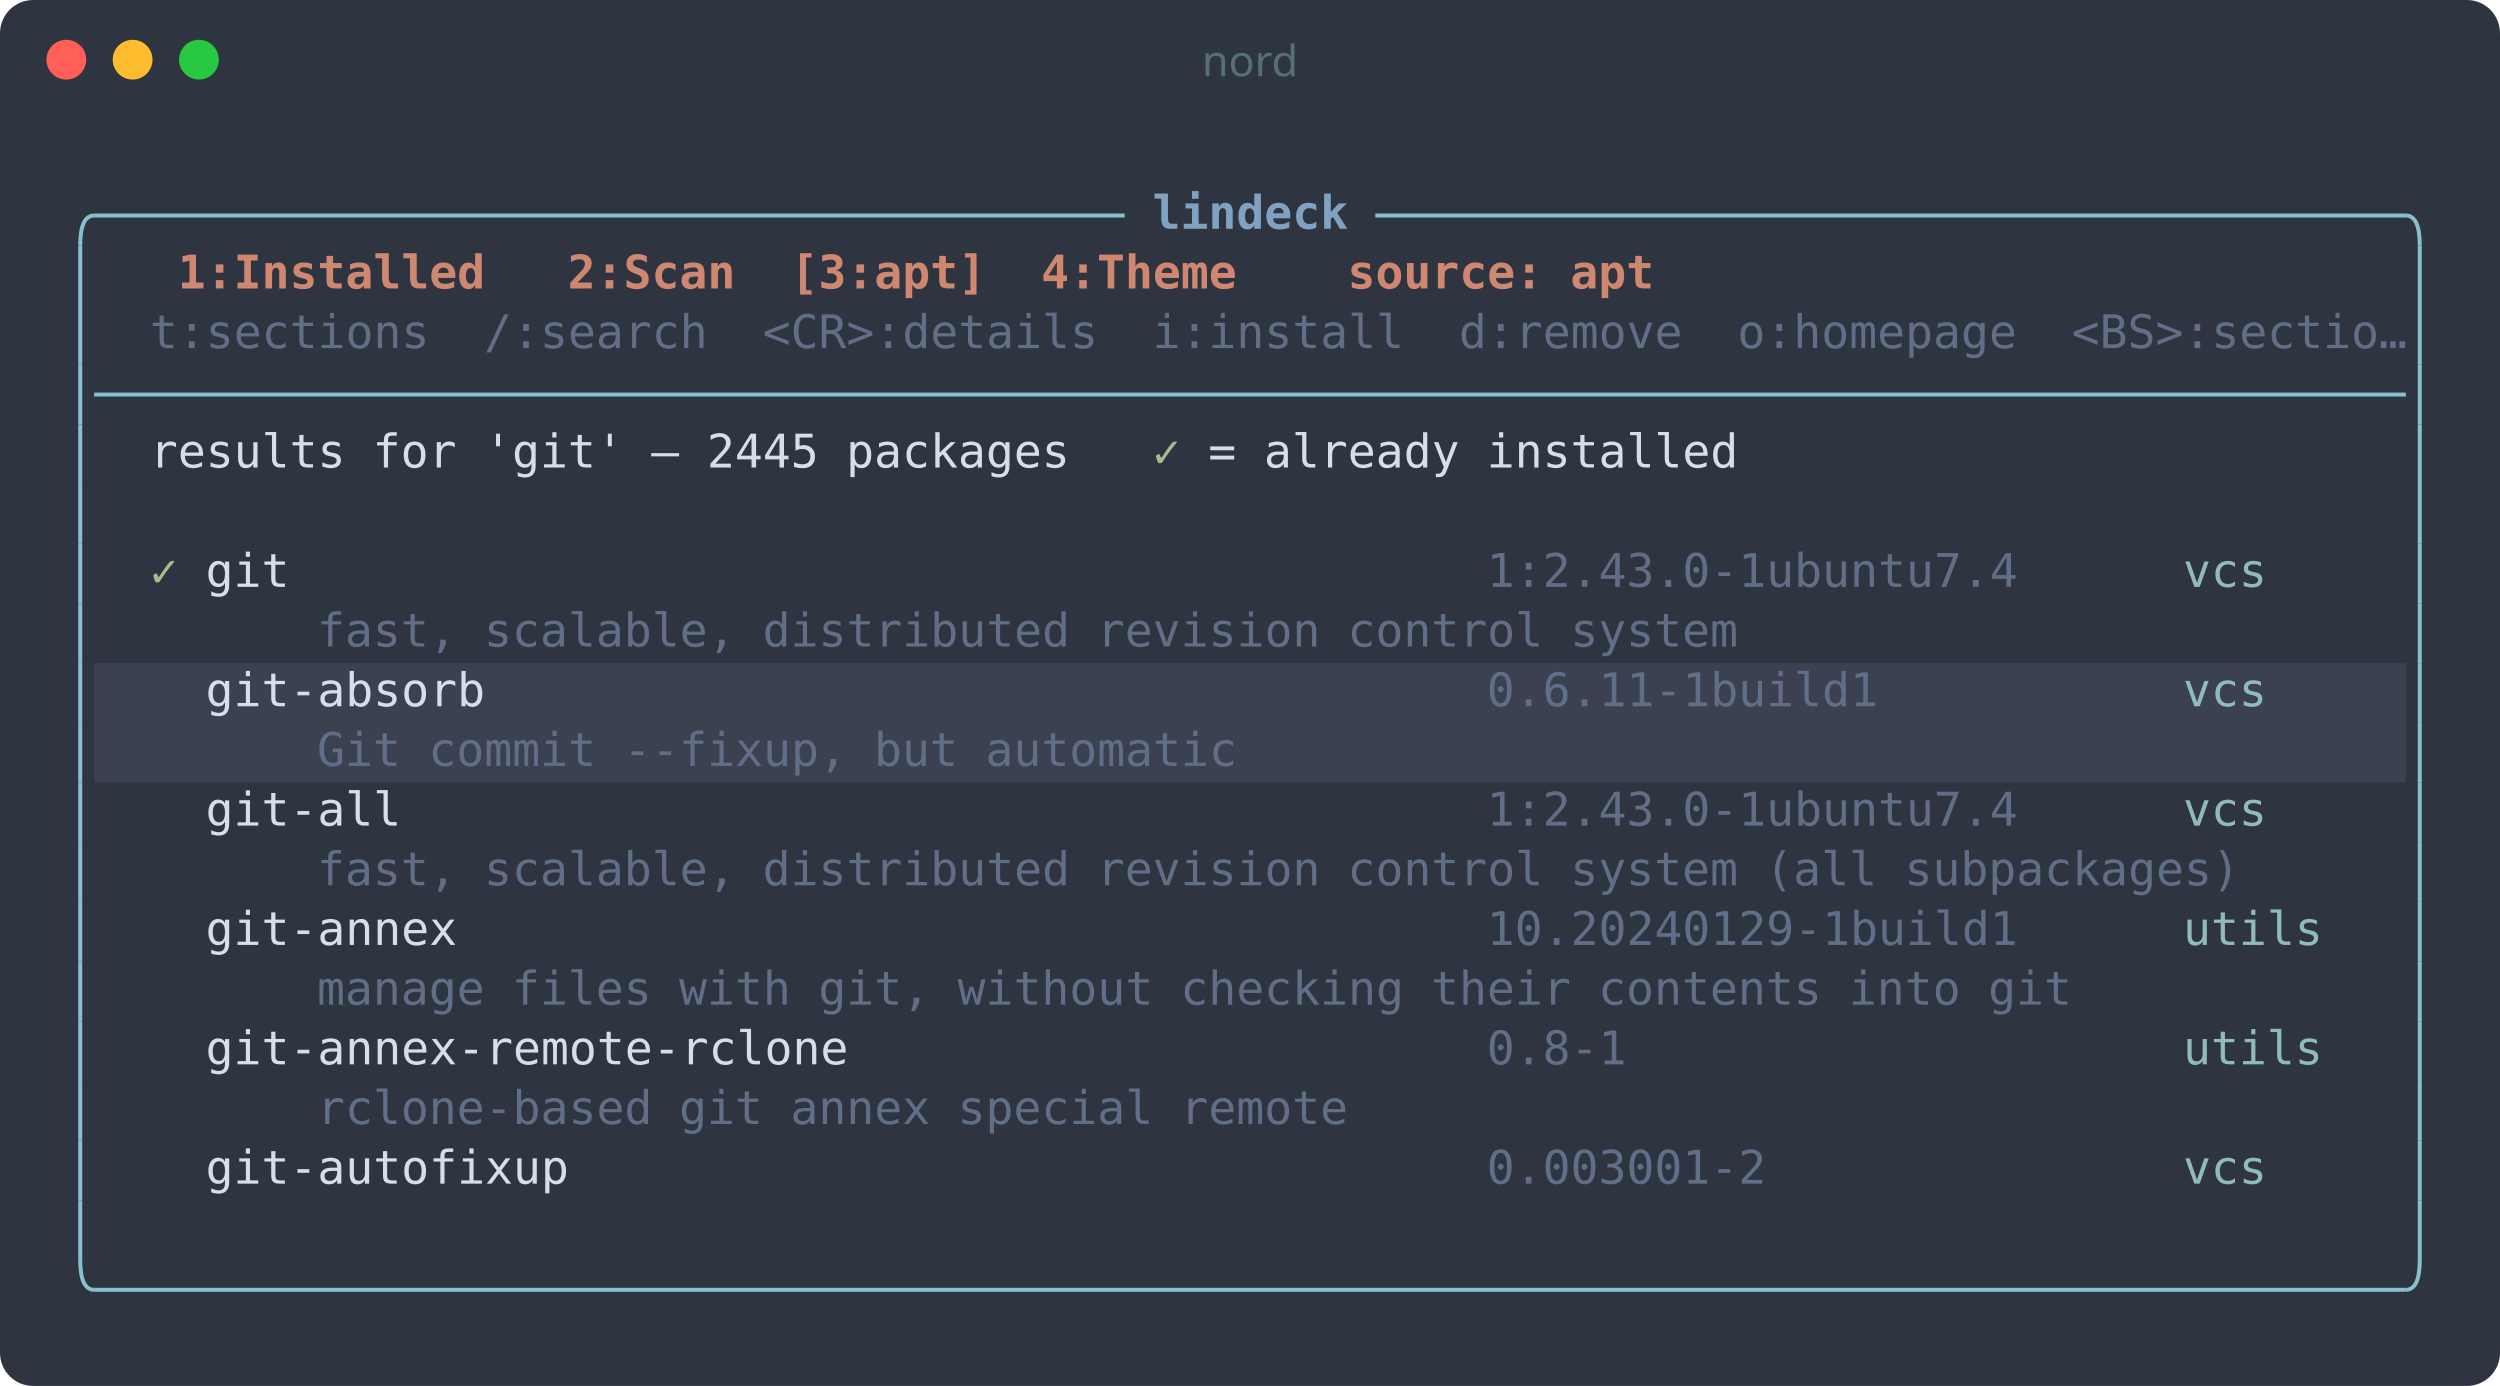
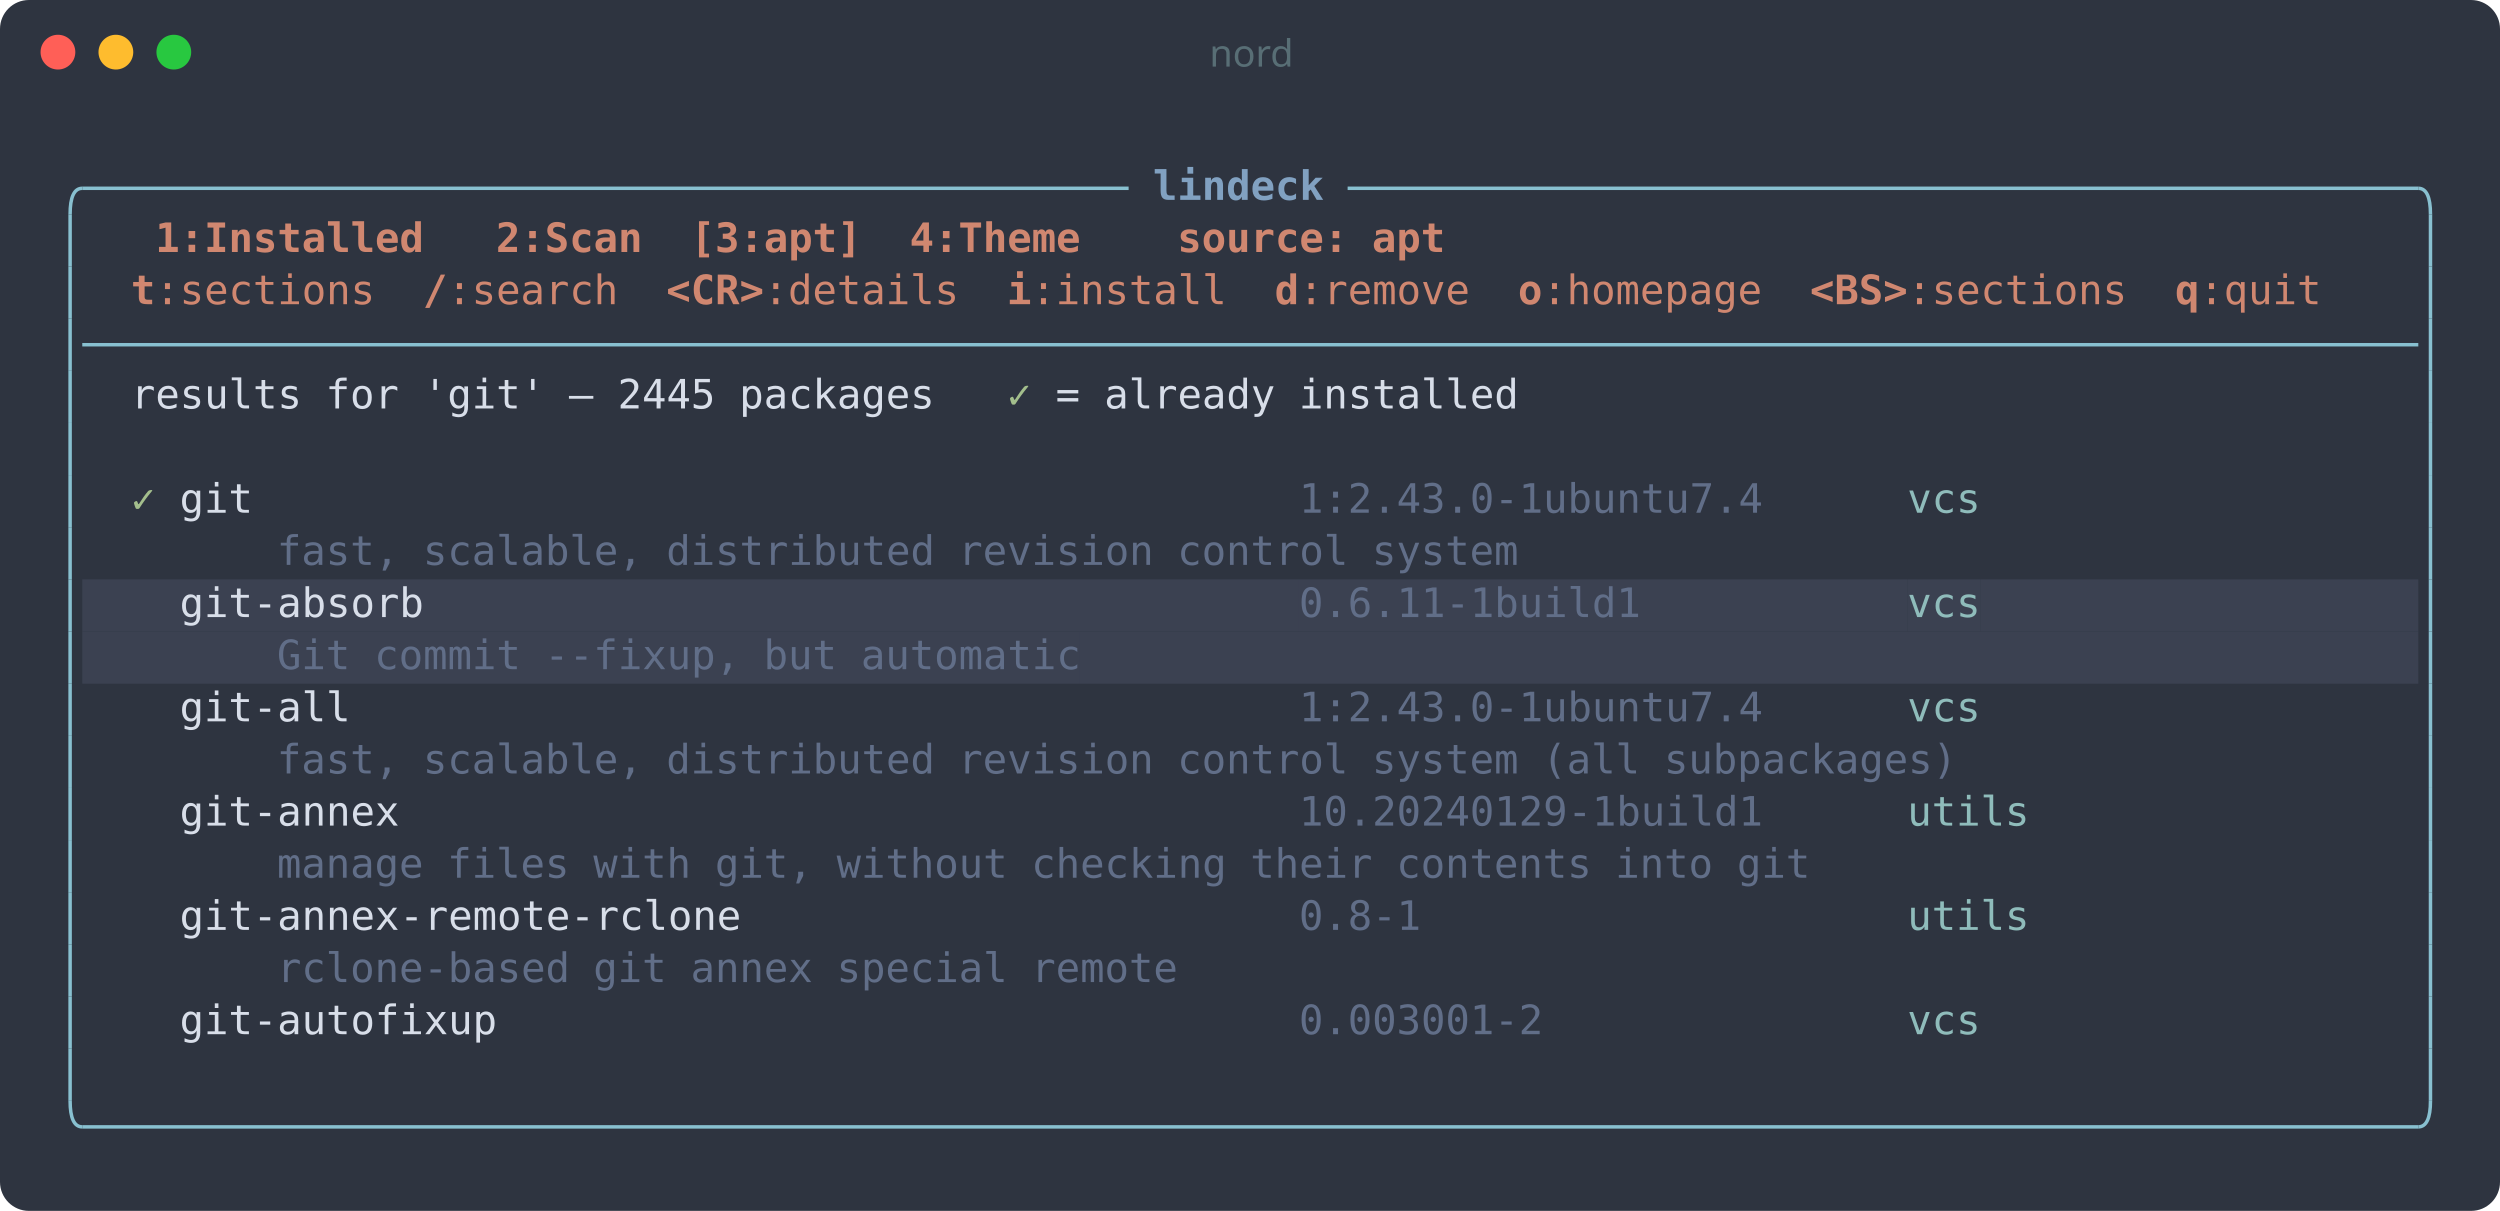
- <svg xmlns="http://www.w3.org/2000/svg" width="754" height="418" viewBox="0 0 754 418">
+ <svg xmlns="http://www.w3.org/2000/svg" width="863" height="418" viewBox="0 0 863 418">
  <rect width="100%" height="100%" rx="10" fill="#2e3440" />
  <circle cx="20" cy="18" r="6" fill="#ff5f57" />
  <circle cx="40" cy="18" r="6" fill="#febc2e" />
  <circle cx="60" cy="18" r="6" fill="#28c840" />
-   <text x="377" y="23" fill="#586e75" font-family="ui-sans-serif,system-ui,sans-serif" font-size="13" text-anchor="middle">nord</text>
+   <text x="432" y="23" fill="#586e75" font-family="ui-sans-serif,system-ui,sans-serif" font-size="13" text-anchor="middle">nord</text>
  <g font-family="ui-monospace,SFMono-Regular,Menlo,Consolas,'DejaVu Sans Mono',monospace" font-size="14" xml:space="preserve">
    <path d="M28.4,65.0 Q24.2,65.0 24.2,74.0" stroke="#88c0d0" stroke-width="1.2" fill="none" />
-     <line x1="28.4" y1="65.0" x2="339.2" y2="65.0" stroke="#88c0d0" stroke-width="1.2" fill="none" />
-     <text x="347.6" y="69.0" fill="#81a1c1" font-weight="bold" textLength="58.8" lengthAdjust="spacingAndGlyphs">lindeck</text>
-     <line x1="414.8" y1="65.0" x2="725.6" y2="65.0" stroke="#88c0d0" stroke-width="1.2" fill="none" />
-     <path d="M725.6,65.0 Q729.8,65.0 729.8,74.0" stroke="#88c0d0" stroke-width="1.2" fill="none" />
+     <line x1="28.4" y1="65.0" x2="389.6" y2="65.0" stroke="#88c0d0" stroke-width="1.2" fill="none" />
+     <text x="398.0" y="69.0" fill="#81a1c1" font-weight="bold" textLength="58.8" lengthAdjust="spacingAndGlyphs">lindeck</text>
+     <line x1="465.2" y1="65.0" x2="834.8" y2="65.0" stroke="#88c0d0" stroke-width="1.2" fill="none" />
+     <path d="M834.8,65.0 Q839.0,65.0 839.0,74.0" stroke="#88c0d0" stroke-width="1.2" fill="none" />
    <line x1="24.2" y1="74.0" x2="24.2" y2="92.0" stroke="#88c0d0" stroke-width="1.2" fill="none" />
    <text x="53.6" y="87.0" fill="#d08770" font-weight="bold" textLength="92.4" lengthAdjust="spacingAndGlyphs">1:Installed</text>
    <text x="171.2" y="87.0" fill="#d08770" font-weight="bold" textLength="50.4" lengthAdjust="spacingAndGlyphs">2:Scan</text>
    <text x="238.4" y="87.0" fill="#d08770" font-weight="bold" textLength="58.8" lengthAdjust="spacingAndGlyphs">[3:apt]</text>
    <text x="314.0" y="87.0" fill="#d08770" font-weight="bold" textLength="58.8" lengthAdjust="spacingAndGlyphs">4:Theme</text>
    <text x="406.4" y="87.0" fill="#d08770" font-weight="bold" textLength="58.8" lengthAdjust="spacingAndGlyphs">source:</text>
    <text x="473.6" y="87.0" fill="#d08770" font-weight="bold" textLength="25.2" lengthAdjust="spacingAndGlyphs">apt</text>
-     <line x1="729.8" y1="74.0" x2="729.8" y2="92.0" stroke="#88c0d0" stroke-width="1.2" fill="none" />
+     <line x1="839.0" y1="74.0" x2="839.0" y2="92.0" stroke="#88c0d0" stroke-width="1.2" fill="none" />
    <line x1="24.2" y1="92.0" x2="24.2" y2="110.0" stroke="#88c0d0" stroke-width="1.2" fill="none" />
-     <text x="45.2" y="105.0" fill="#616e88" textLength="84.0" lengthAdjust="spacingAndGlyphs">t:sections</text>
-     <text x="146.0" y="105.0" fill="#616e88" textLength="67.2" lengthAdjust="spacingAndGlyphs">/:search</text>
-     <text x="230.0" y="105.0" fill="#616e88" textLength="100.8" lengthAdjust="spacingAndGlyphs">&lt;CR&gt;:details</text>
-     <text x="347.6" y="105.0" fill="#616e88" textLength="75.6" lengthAdjust="spacingAndGlyphs">i:install</text>
-     <text x="440.0" y="105.0" fill="#616e88" textLength="67.2" lengthAdjust="spacingAndGlyphs">d:remove</text>
-     <text x="524.0" y="105.0" fill="#616e88" textLength="84.0" lengthAdjust="spacingAndGlyphs">o:homepage</text>
-     <text x="624.8" y="105.0" fill="#616e88" textLength="100.8" lengthAdjust="spacingAndGlyphs">&lt;BS&gt;:sectio…</text>
-     <line x1="729.8" y1="92.0" x2="729.8" y2="110.0" stroke="#88c0d0" stroke-width="1.2" fill="none" />
+     <text x="45.2" y="105.0" fill="#d08770" font-weight="bold" textLength="8.4" lengthAdjust="spacingAndGlyphs">t</text>
+     <text x="53.6" y="105.0" fill="#d08770" textLength="75.6" lengthAdjust="spacingAndGlyphs">:sections</text>
+     <text x="146.0" y="105.0" fill="#d08770" font-weight="bold" textLength="8.4" lengthAdjust="spacingAndGlyphs">/</text>
+     <text x="154.4" y="105.0" fill="#d08770" textLength="58.8" lengthAdjust="spacingAndGlyphs">:search</text>
+     <text x="230.0" y="105.0" fill="#d08770" font-weight="bold" textLength="33.6" lengthAdjust="spacingAndGlyphs">&lt;CR&gt;</text>
+     <text x="263.6" y="105.0" fill="#d08770" textLength="67.2" lengthAdjust="spacingAndGlyphs">:details</text>
+     <text x="347.6" y="105.0" fill="#d08770" font-weight="bold" textLength="8.4" lengthAdjust="spacingAndGlyphs">i</text>
+     <text x="356.0" y="105.0" fill="#d08770" textLength="67.2" lengthAdjust="spacingAndGlyphs">:install</text>
+     <text x="440.0" y="105.0" fill="#d08770" font-weight="bold" textLength="8.4" lengthAdjust="spacingAndGlyphs">d</text>
+     <text x="448.4" y="105.0" fill="#d08770" textLength="58.8" lengthAdjust="spacingAndGlyphs">:remove</text>
+     <text x="524.0" y="105.0" fill="#d08770" font-weight="bold" textLength="8.4" lengthAdjust="spacingAndGlyphs">o</text>
+     <text x="532.4" y="105.0" fill="#d08770" textLength="75.6" lengthAdjust="spacingAndGlyphs">:homepage</text>
+     <text x="624.8" y="105.0" fill="#d08770" font-weight="bold" textLength="33.6" lengthAdjust="spacingAndGlyphs">&lt;BS&gt;</text>
+     <text x="658.4" y="105.0" fill="#d08770" textLength="75.6" lengthAdjust="spacingAndGlyphs">:sections</text>
+     <text x="750.8" y="105.0" fill="#d08770" font-weight="bold" textLength="8.4" lengthAdjust="spacingAndGlyphs">q</text>
+     <text x="759.2" y="105.0" fill="#d08770" textLength="42.0" lengthAdjust="spacingAndGlyphs">:quit</text>
+     <line x1="839.0" y1="92.0" x2="839.0" y2="110.0" stroke="#88c0d0" stroke-width="1.2" fill="none" />
    <line x1="24.2" y1="110.0" x2="24.2" y2="128.0" stroke="#88c0d0" stroke-width="1.2" fill="none" />
-     <line x1="28.4" y1="119.0" x2="725.6" y2="119.0" stroke="#88c0d0" stroke-width="1.2" fill="none" />
-     <line x1="729.8" y1="110.0" x2="729.8" y2="128.0" stroke="#88c0d0" stroke-width="1.2" fill="none" />
+     <line x1="28.4" y1="119.0" x2="834.8" y2="119.0" stroke="#88c0d0" stroke-width="1.2" fill="none" />
+     <line x1="839.0" y1="110.0" x2="839.0" y2="128.0" stroke="#88c0d0" stroke-width="1.2" fill="none" />
    <line x1="24.2" y1="128.0" x2="24.2" y2="146.0" stroke="#88c0d0" stroke-width="1.2" fill="none" />
    <text x="45.2" y="141.0" fill="#d8dee9" textLength="58.8" lengthAdjust="spacingAndGlyphs">results</text>
    <text x="112.4" y="141.0" fill="#d8dee9" textLength="25.2" lengthAdjust="spacingAndGlyphs">for</text>
    <text x="146.0" y="141.0" fill="#d8dee9" textLength="42.0" lengthAdjust="spacingAndGlyphs">'git'</text>
    <text x="196.4" y="141.0" fill="#d8dee9" textLength="8.4" lengthAdjust="spacingAndGlyphs">—</text>
    <text x="213.2" y="141.0" fill="#d8dee9" textLength="33.6" lengthAdjust="spacingAndGlyphs">2445</text>
    <text x="255.2" y="141.0" fill="#d8dee9" textLength="67.2" lengthAdjust="spacingAndGlyphs">packages</text>
    <text x="347.6" y="141.0" fill="#a3be8c" textLength="8.4" lengthAdjust="spacingAndGlyphs">✓</text>
    <text x="364.4" y="141.0" fill="#d8dee9" textLength="8.4" lengthAdjust="spacingAndGlyphs">=</text>
    <text x="381.2" y="141.0" fill="#d8dee9" textLength="58.8" lengthAdjust="spacingAndGlyphs">already</text>
    <text x="448.4" y="141.0" fill="#d8dee9" textLength="75.6" lengthAdjust="spacingAndGlyphs">installed</text>
-     <line x1="729.8" y1="128.0" x2="729.8" y2="146.0" stroke="#88c0d0" stroke-width="1.2" fill="none" />
+     <line x1="839.0" y1="128.0" x2="839.0" y2="146.0" stroke="#88c0d0" stroke-width="1.2" fill="none" />
    <line x1="24.2" y1="146.0" x2="24.2" y2="164.0" stroke="#88c0d0" stroke-width="1.2" fill="none" />
-     <line x1="729.8" y1="146.0" x2="729.8" y2="164.0" stroke="#88c0d0" stroke-width="1.2" fill="none" />
+     <line x1="839.0" y1="146.0" x2="839.0" y2="164.0" stroke="#88c0d0" stroke-width="1.2" fill="none" />
    <line x1="24.2" y1="164.0" x2="24.2" y2="182.0" stroke="#88c0d0" stroke-width="1.2" fill="none" />
    <text x="45.2" y="177.0" fill="#a3be8c" textLength="8.4" lengthAdjust="spacingAndGlyphs">✓</text>
    <text x="62.0" y="177.0" fill="#d8dee9" textLength="25.2" lengthAdjust="spacingAndGlyphs">git</text>
    <text x="448.4" y="177.0" fill="#616e88" textLength="159.6" lengthAdjust="spacingAndGlyphs">1:2.43.0-1ubuntu7.4</text>
    <text x="658.4" y="177.0" fill="#8fbcbb" textLength="25.2" lengthAdjust="spacingAndGlyphs">vcs</text>
-     <line x1="729.8" y1="164.0" x2="729.8" y2="182.0" stroke="#88c0d0" stroke-width="1.2" fill="none" />
+     <line x1="839.0" y1="164.0" x2="839.0" y2="182.0" stroke="#88c0d0" stroke-width="1.2" fill="none" />
    <line x1="24.2" y1="182.0" x2="24.2" y2="200.0" stroke="#88c0d0" stroke-width="1.2" fill="none" />
    <text x="95.6" y="195.0" fill="#616e88" textLength="42.0" lengthAdjust="spacingAndGlyphs">fast,</text>
    <text x="146.0" y="195.0" fill="#616e88" textLength="75.6" lengthAdjust="spacingAndGlyphs">scalable,</text>
    <text x="230.0" y="195.0" fill="#616e88" textLength="92.4" lengthAdjust="spacingAndGlyphs">distributed</text>
    <text x="330.8" y="195.0" fill="#616e88" textLength="67.2" lengthAdjust="spacingAndGlyphs">revision</text>
    <text x="406.4" y="195.0" fill="#616e88" textLength="58.8" lengthAdjust="spacingAndGlyphs">control</text>
    <text x="473.6" y="195.0" fill="#616e88" textLength="50.4" lengthAdjust="spacingAndGlyphs">system</text>
-     <line x1="729.8" y1="182.0" x2="729.8" y2="200.0" stroke="#88c0d0" stroke-width="1.2" fill="none" />
+     <line x1="839.0" y1="182.0" x2="839.0" y2="200.0" stroke="#88c0d0" stroke-width="1.2" fill="none" />
    <line x1="24.2" y1="200.0" x2="24.2" y2="218.0" stroke="#88c0d0" stroke-width="1.2" fill="none" />
    <rect x="28.4" y="200.0" width="420.0" height="18" fill="#3b4151" />
    <text x="62.0" y="213.0" fill="#d8dee9" textLength="84.0" lengthAdjust="spacingAndGlyphs">git-absorb</text>
    <rect x="448.4" y="200.0" width="210.0" height="18" fill="#3b4151" />
    <text x="448.4" y="213.0" fill="#616e88" textLength="117.6" lengthAdjust="spacingAndGlyphs">0.6.11-1build1</text>
    <rect x="658.4" y="200.0" width="25.2" height="18" fill="#3b4151" />
    <text x="658.4" y="213.0" fill="#8fbcbb" textLength="25.2" lengthAdjust="spacingAndGlyphs">vcs</text>
-     <rect x="683.6" y="200.0" width="42.0" height="18" fill="#3b4151" />
-     <line x1="729.8" y1="200.0" x2="729.8" y2="218.0" stroke="#88c0d0" stroke-width="1.2" fill="none" />
+     <rect x="683.6" y="200.0" width="151.2" height="18" fill="#3b4151" />
+     <line x1="839.0" y1="200.0" x2="839.0" y2="218.0" stroke="#88c0d0" stroke-width="1.2" fill="none" />
    <line x1="24.2" y1="218.0" x2="24.2" y2="236.0" stroke="#88c0d0" stroke-width="1.2" fill="none" />
    <rect x="28.4" y="218.0" width="344.4" height="18" fill="#3b4151" />
    <text x="95.6" y="231.0" fill="#616e88" textLength="25.2" lengthAdjust="spacingAndGlyphs">Git</text>
    <text x="129.2" y="231.0" fill="#616e88" textLength="50.4" lengthAdjust="spacingAndGlyphs">commit</text>
    <text x="188.0" y="231.0" fill="#616e88" textLength="67.2" lengthAdjust="spacingAndGlyphs">--fixup,</text>
    <text x="263.6" y="231.0" fill="#616e88" textLength="25.2" lengthAdjust="spacingAndGlyphs">but</text>
    <text x="297.2" y="231.0" fill="#616e88" textLength="75.6" lengthAdjust="spacingAndGlyphs">automatic</text>
-     <rect x="372.8" y="218.0" width="352.8" height="18" fill="#3b4151" />
-     <line x1="729.8" y1="218.0" x2="729.8" y2="236.0" stroke="#88c0d0" stroke-width="1.2" fill="none" />
+     <rect x="372.8" y="218.0" width="462.0" height="18" fill="#3b4151" />
+     <line x1="839.0" y1="218.0" x2="839.0" y2="236.0" stroke="#88c0d0" stroke-width="1.2" fill="none" />
    <line x1="24.2" y1="236.0" x2="24.2" y2="254.0" stroke="#88c0d0" stroke-width="1.2" fill="none" />
    <text x="62.0" y="249.0" fill="#d8dee9" textLength="58.8" lengthAdjust="spacingAndGlyphs">git-all</text>
    <text x="448.4" y="249.0" fill="#616e88" textLength="159.6" lengthAdjust="spacingAndGlyphs">1:2.43.0-1ubuntu7.4</text>
    <text x="658.4" y="249.0" fill="#8fbcbb" textLength="25.2" lengthAdjust="spacingAndGlyphs">vcs</text>
-     <line x1="729.8" y1="236.0" x2="729.8" y2="254.0" stroke="#88c0d0" stroke-width="1.2" fill="none" />
+     <line x1="839.0" y1="236.0" x2="839.0" y2="254.0" stroke="#88c0d0" stroke-width="1.2" fill="none" />
    <line x1="24.2" y1="254.0" x2="24.2" y2="272.0" stroke="#88c0d0" stroke-width="1.2" fill="none" />
    <text x="95.6" y="267.0" fill="#616e88" textLength="42.0" lengthAdjust="spacingAndGlyphs">fast,</text>
    <text x="146.0" y="267.0" fill="#616e88" textLength="75.6" lengthAdjust="spacingAndGlyphs">scalable,</text>
    <text x="230.0" y="267.0" fill="#616e88" textLength="92.4" lengthAdjust="spacingAndGlyphs">distributed</text>
    <text x="330.8" y="267.0" fill="#616e88" textLength="67.2" lengthAdjust="spacingAndGlyphs">revision</text>
    <text x="406.4" y="267.0" fill="#616e88" textLength="58.8" lengthAdjust="spacingAndGlyphs">control</text>
    <text x="473.6" y="267.0" fill="#616e88" textLength="50.4" lengthAdjust="spacingAndGlyphs">system</text>
    <text x="532.4" y="267.0" fill="#616e88" textLength="33.6" lengthAdjust="spacingAndGlyphs">(all</text>
    <text x="574.4" y="267.0" fill="#616e88" textLength="100.8" lengthAdjust="spacingAndGlyphs">subpackages)</text>
-     <line x1="729.8" y1="254.0" x2="729.8" y2="272.0" stroke="#88c0d0" stroke-width="1.2" fill="none" />
+     <line x1="839.0" y1="254.0" x2="839.0" y2="272.0" stroke="#88c0d0" stroke-width="1.2" fill="none" />
    <line x1="24.2" y1="272.0" x2="24.2" y2="290.0" stroke="#88c0d0" stroke-width="1.2" fill="none" />
    <text x="62.0" y="285.0" fill="#d8dee9" textLength="75.6" lengthAdjust="spacingAndGlyphs">git-annex</text>
    <text x="448.4" y="285.0" fill="#616e88" textLength="159.6" lengthAdjust="spacingAndGlyphs">10.20240129-1build1</text>
    <text x="658.4" y="285.0" fill="#8fbcbb" textLength="42.0" lengthAdjust="spacingAndGlyphs">utils</text>
-     <line x1="729.8" y1="272.0" x2="729.8" y2="290.0" stroke="#88c0d0" stroke-width="1.2" fill="none" />
+     <line x1="839.0" y1="272.0" x2="839.0" y2="290.0" stroke="#88c0d0" stroke-width="1.2" fill="none" />
    <line x1="24.2" y1="290.0" x2="24.2" y2="308.0" stroke="#88c0d0" stroke-width="1.2" fill="none" />
    <text x="95.6" y="303.0" fill="#616e88" textLength="50.4" lengthAdjust="spacingAndGlyphs">manage</text>
    <text x="154.4" y="303.0" fill="#616e88" textLength="42.0" lengthAdjust="spacingAndGlyphs">files</text>
    <text x="204.8" y="303.0" fill="#616e88" textLength="33.6" lengthAdjust="spacingAndGlyphs">with</text>
    <text x="246.8" y="303.0" fill="#616e88" textLength="33.6" lengthAdjust="spacingAndGlyphs">git,</text>
    <text x="288.8" y="303.0" fill="#616e88" textLength="58.8" lengthAdjust="spacingAndGlyphs">without</text>
    <text x="356.0" y="303.0" fill="#616e88" textLength="67.2" lengthAdjust="spacingAndGlyphs">checking</text>
    <text x="431.6" y="303.0" fill="#616e88" textLength="42.0" lengthAdjust="spacingAndGlyphs">their</text>
    <text x="482.0" y="303.0" fill="#616e88" textLength="67.2" lengthAdjust="spacingAndGlyphs">contents</text>
    <text x="557.6" y="303.0" fill="#616e88" textLength="33.6" lengthAdjust="spacingAndGlyphs">into</text>
    <text x="599.6" y="303.0" fill="#616e88" textLength="25.2" lengthAdjust="spacingAndGlyphs">git</text>
-     <line x1="729.8" y1="290.0" x2="729.8" y2="308.0" stroke="#88c0d0" stroke-width="1.2" fill="none" />
+     <line x1="839.0" y1="290.0" x2="839.0" y2="308.0" stroke="#88c0d0" stroke-width="1.2" fill="none" />
    <line x1="24.2" y1="308.0" x2="24.2" y2="326.0" stroke="#88c0d0" stroke-width="1.2" fill="none" />
    <text x="62.0" y="321.0" fill="#d8dee9" textLength="193.2" lengthAdjust="spacingAndGlyphs">git-annex-remote-rclone</text>
    <text x="448.4" y="321.0" fill="#616e88" textLength="42.0" lengthAdjust="spacingAndGlyphs">0.8-1</text>
    <text x="658.4" y="321.0" fill="#8fbcbb" textLength="42.0" lengthAdjust="spacingAndGlyphs">utils</text>
-     <line x1="729.8" y1="308.0" x2="729.8" y2="326.0" stroke="#88c0d0" stroke-width="1.2" fill="none" />
+     <line x1="839.0" y1="308.0" x2="839.0" y2="326.0" stroke="#88c0d0" stroke-width="1.2" fill="none" />
    <line x1="24.2" y1="326.0" x2="24.2" y2="344.0" stroke="#88c0d0" stroke-width="1.2" fill="none" />
    <text x="95.6" y="339.0" fill="#616e88" textLength="100.8" lengthAdjust="spacingAndGlyphs">rclone-based</text>
    <text x="204.8" y="339.0" fill="#616e88" textLength="25.2" lengthAdjust="spacingAndGlyphs">git</text>
    <text x="238.4" y="339.0" fill="#616e88" textLength="42.0" lengthAdjust="spacingAndGlyphs">annex</text>
    <text x="288.8" y="339.0" fill="#616e88" textLength="58.8" lengthAdjust="spacingAndGlyphs">special</text>
    <text x="356.0" y="339.0" fill="#616e88" textLength="50.4" lengthAdjust="spacingAndGlyphs">remote</text>
-     <line x1="729.8" y1="326.0" x2="729.8" y2="344.0" stroke="#88c0d0" stroke-width="1.2" fill="none" />
+     <line x1="839.0" y1="326.0" x2="839.0" y2="344.0" stroke="#88c0d0" stroke-width="1.2" fill="none" />
    <line x1="24.2" y1="344.0" x2="24.2" y2="362.0" stroke="#88c0d0" stroke-width="1.2" fill="none" />
    <text x="62.0" y="357.0" fill="#d8dee9" textLength="109.2" lengthAdjust="spacingAndGlyphs">git-autofixup</text>
    <text x="448.4" y="357.0" fill="#616e88" textLength="84.0" lengthAdjust="spacingAndGlyphs">0.003001-2</text>
    <text x="658.4" y="357.0" fill="#8fbcbb" textLength="25.2" lengthAdjust="spacingAndGlyphs">vcs</text>
-     <line x1="729.8" y1="344.0" x2="729.8" y2="362.0" stroke="#88c0d0" stroke-width="1.2" fill="none" />
+     <line x1="839.0" y1="344.0" x2="839.0" y2="362.0" stroke="#88c0d0" stroke-width="1.2" fill="none" />
    <line x1="24.2" y1="362.0" x2="24.2" y2="380.0" stroke="#88c0d0" stroke-width="1.2" fill="none" />
-     <line x1="729.8" y1="362.0" x2="729.8" y2="380.0" stroke="#88c0d0" stroke-width="1.2" fill="none" />
+     <line x1="839.0" y1="362.0" x2="839.0" y2="380.0" stroke="#88c0d0" stroke-width="1.2" fill="none" />
    <path d="M24.2,380.0 Q24.2,389.0 28.4,389.0" stroke="#88c0d0" stroke-width="1.2" fill="none" />
-     <line x1="28.4" y1="389.0" x2="725.6" y2="389.0" stroke="#88c0d0" stroke-width="1.2" fill="none" />
-     <path d="M729.8,380.0 Q729.8,389.0 725.6,389.0" stroke="#88c0d0" stroke-width="1.2" fill="none" />
+     <line x1="28.4" y1="389.0" x2="834.8" y2="389.0" stroke="#88c0d0" stroke-width="1.2" fill="none" />
+     <path d="M839.0,380.0 Q839.0,389.0 834.8,389.0" stroke="#88c0d0" stroke-width="1.2" fill="none" />
  </g>
</svg>
